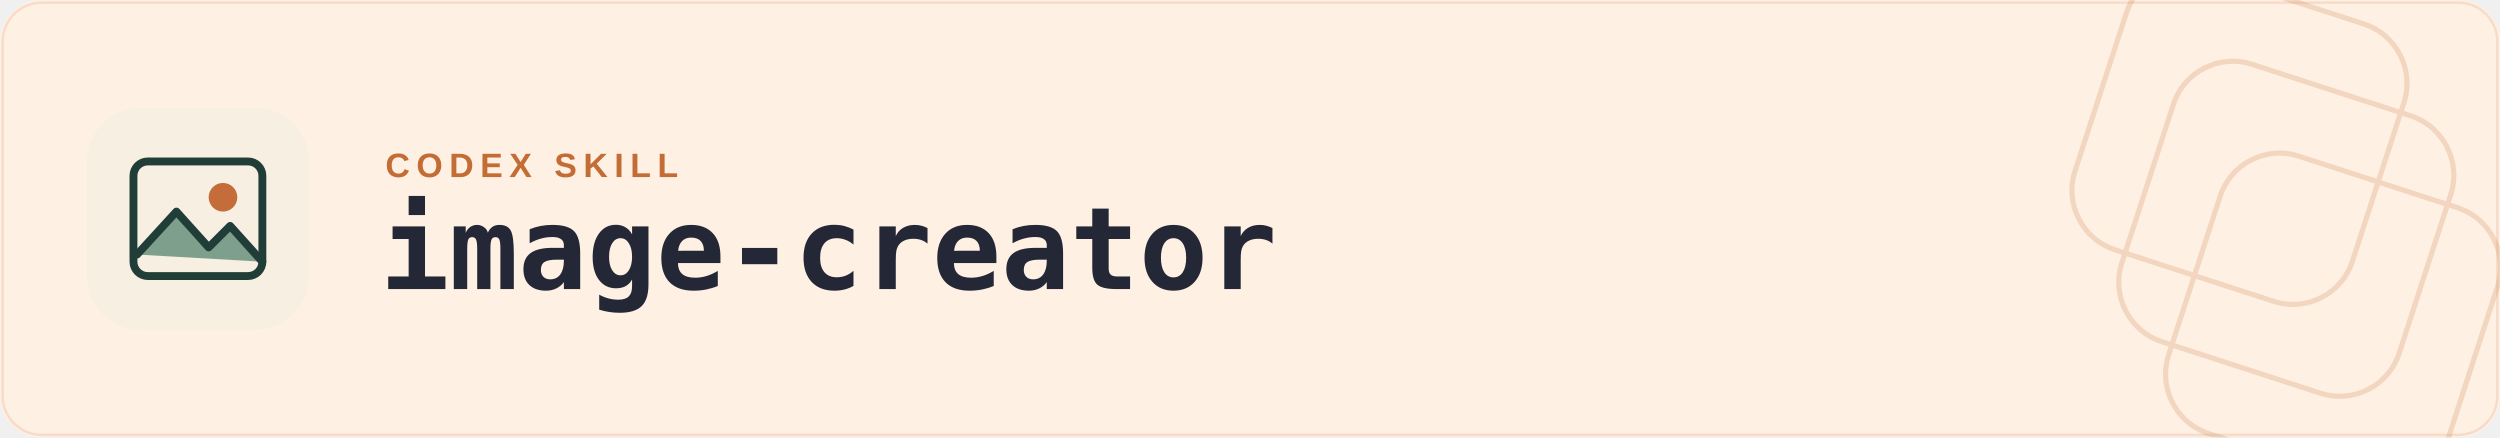
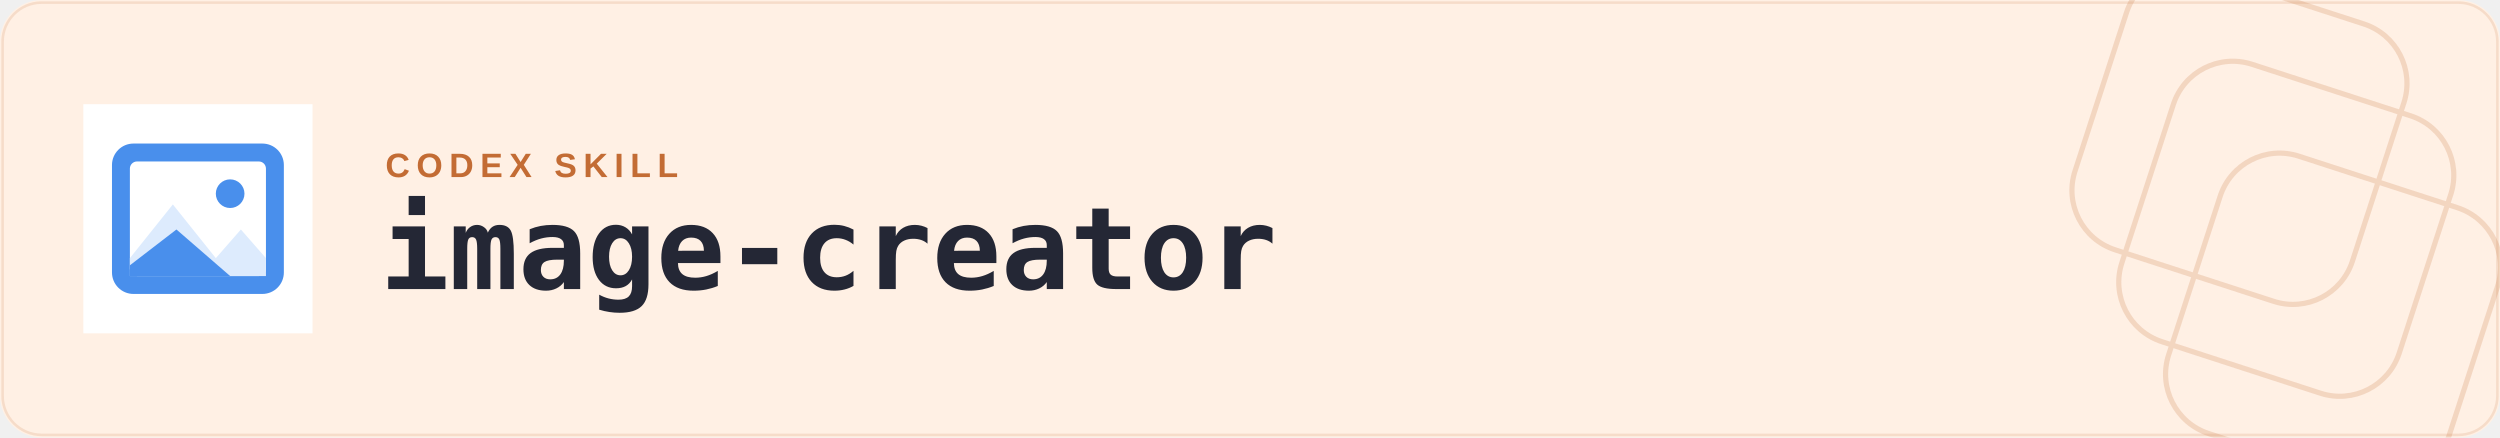
<svg xmlns="http://www.w3.org/2000/svg" width="960" height="168" viewBox="0 0 960 168" role="img" aria-labelledby="label">
  <defs>
    <clipPath id="bounds">
      <rect width="960" height="168" rx="16" />
    </clipPath>
  </defs>
  <g clip-path="url(#bounds)">
    <rect width="960" height="168" fill="#FFF0E4" />
    <rect x="1" y="1" width="958" height="166" rx="15" fill="none" stroke="#C36C34" stroke-opacity=".15" />
    <g fill="none" stroke="#C36C34" stroke-width="2" opacity=".2" transform="translate(824 -18) rotate(18)">
      <rect width="112" height="112" rx="24" />
      <rect x="28" y="28" width="112" height="112" rx="24" />
      <rect x="56" y="56" width="112" height="112" rx="24" />
    </g>
    <svg width="88" height="88" viewBox="0 0 64 64" role="img" aria-labelledby="title" x="32" y="40">
-       <rect x="1" y="1" width="62" height="62" rx="15" fill="#F6EFE2" />
-       <g fill="none" stroke="#203D37" stroke-width="2.2" stroke-linecap="round" stroke-linejoin="round">
-         <rect x="14" y="16" width="36" height="32" rx="4" />
-         <circle cx="39" cy="26" r="4" fill="#C56D3A" stroke="none" />
-         <path d="m15 42 11-12 9 10 6-6 9 10" fill="#7F9F8D" />
-       </g>
+       <rect width="64" height="64" fill="#FFFFFF" />
+       <rect x="8" y="11" width="48" height="42" rx="6" fill="#498FEC" />
+       <rect x="13" y="16" width="38" height="32" rx="2" fill="#FFFFFF" />
+       <circle cx="41" cy="25" r="4" fill="#498FEC" />
+       <path d="m13 43 12-15 12 15 7-8 7 8v5H13Z" fill="#DDEBFD" />
+       <path d="m13 45 13-10 15 13H13Z" fill="#498FEC" />
    </svg>
    <text x="148" y="68" fill="#C36C34" font-family="Arial, sans-serif" font-size="13" font-weight="700" letter-spacing="2.5">CODEX SKILL</text>
    <text x="146" y="111" fill="#242735" font-family="ui-monospace, SFMono-Regular, Consolas, monospace" font-size="44" font-weight="700">image-creator</text>
  </g>
</svg>
